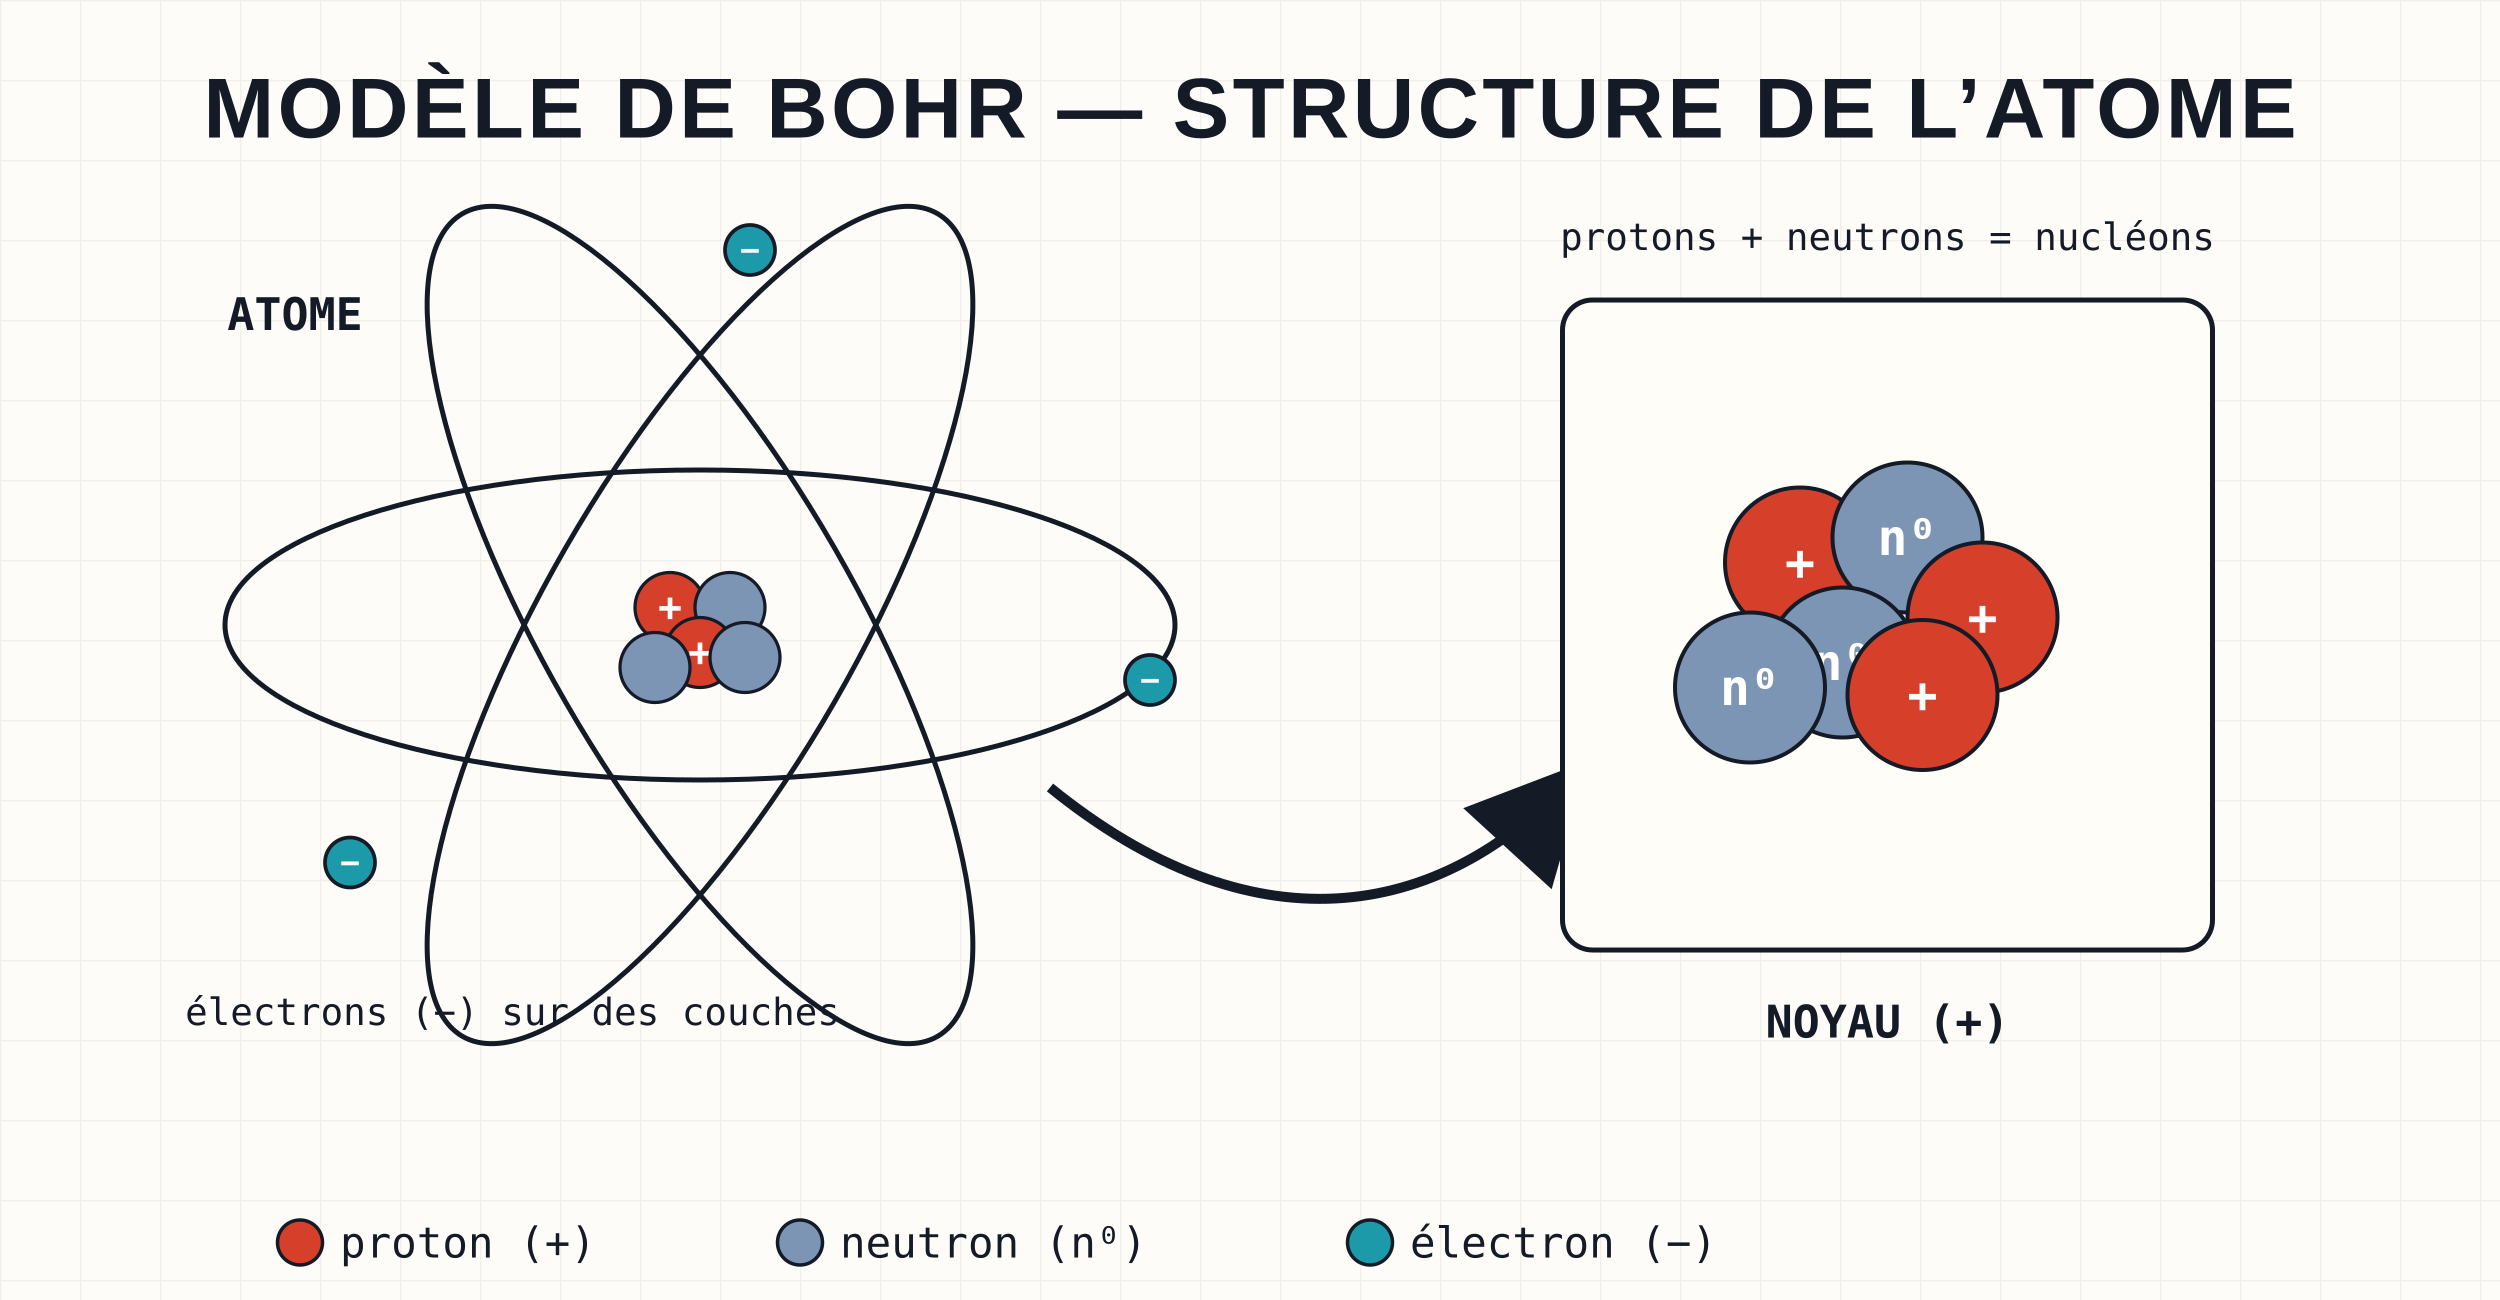
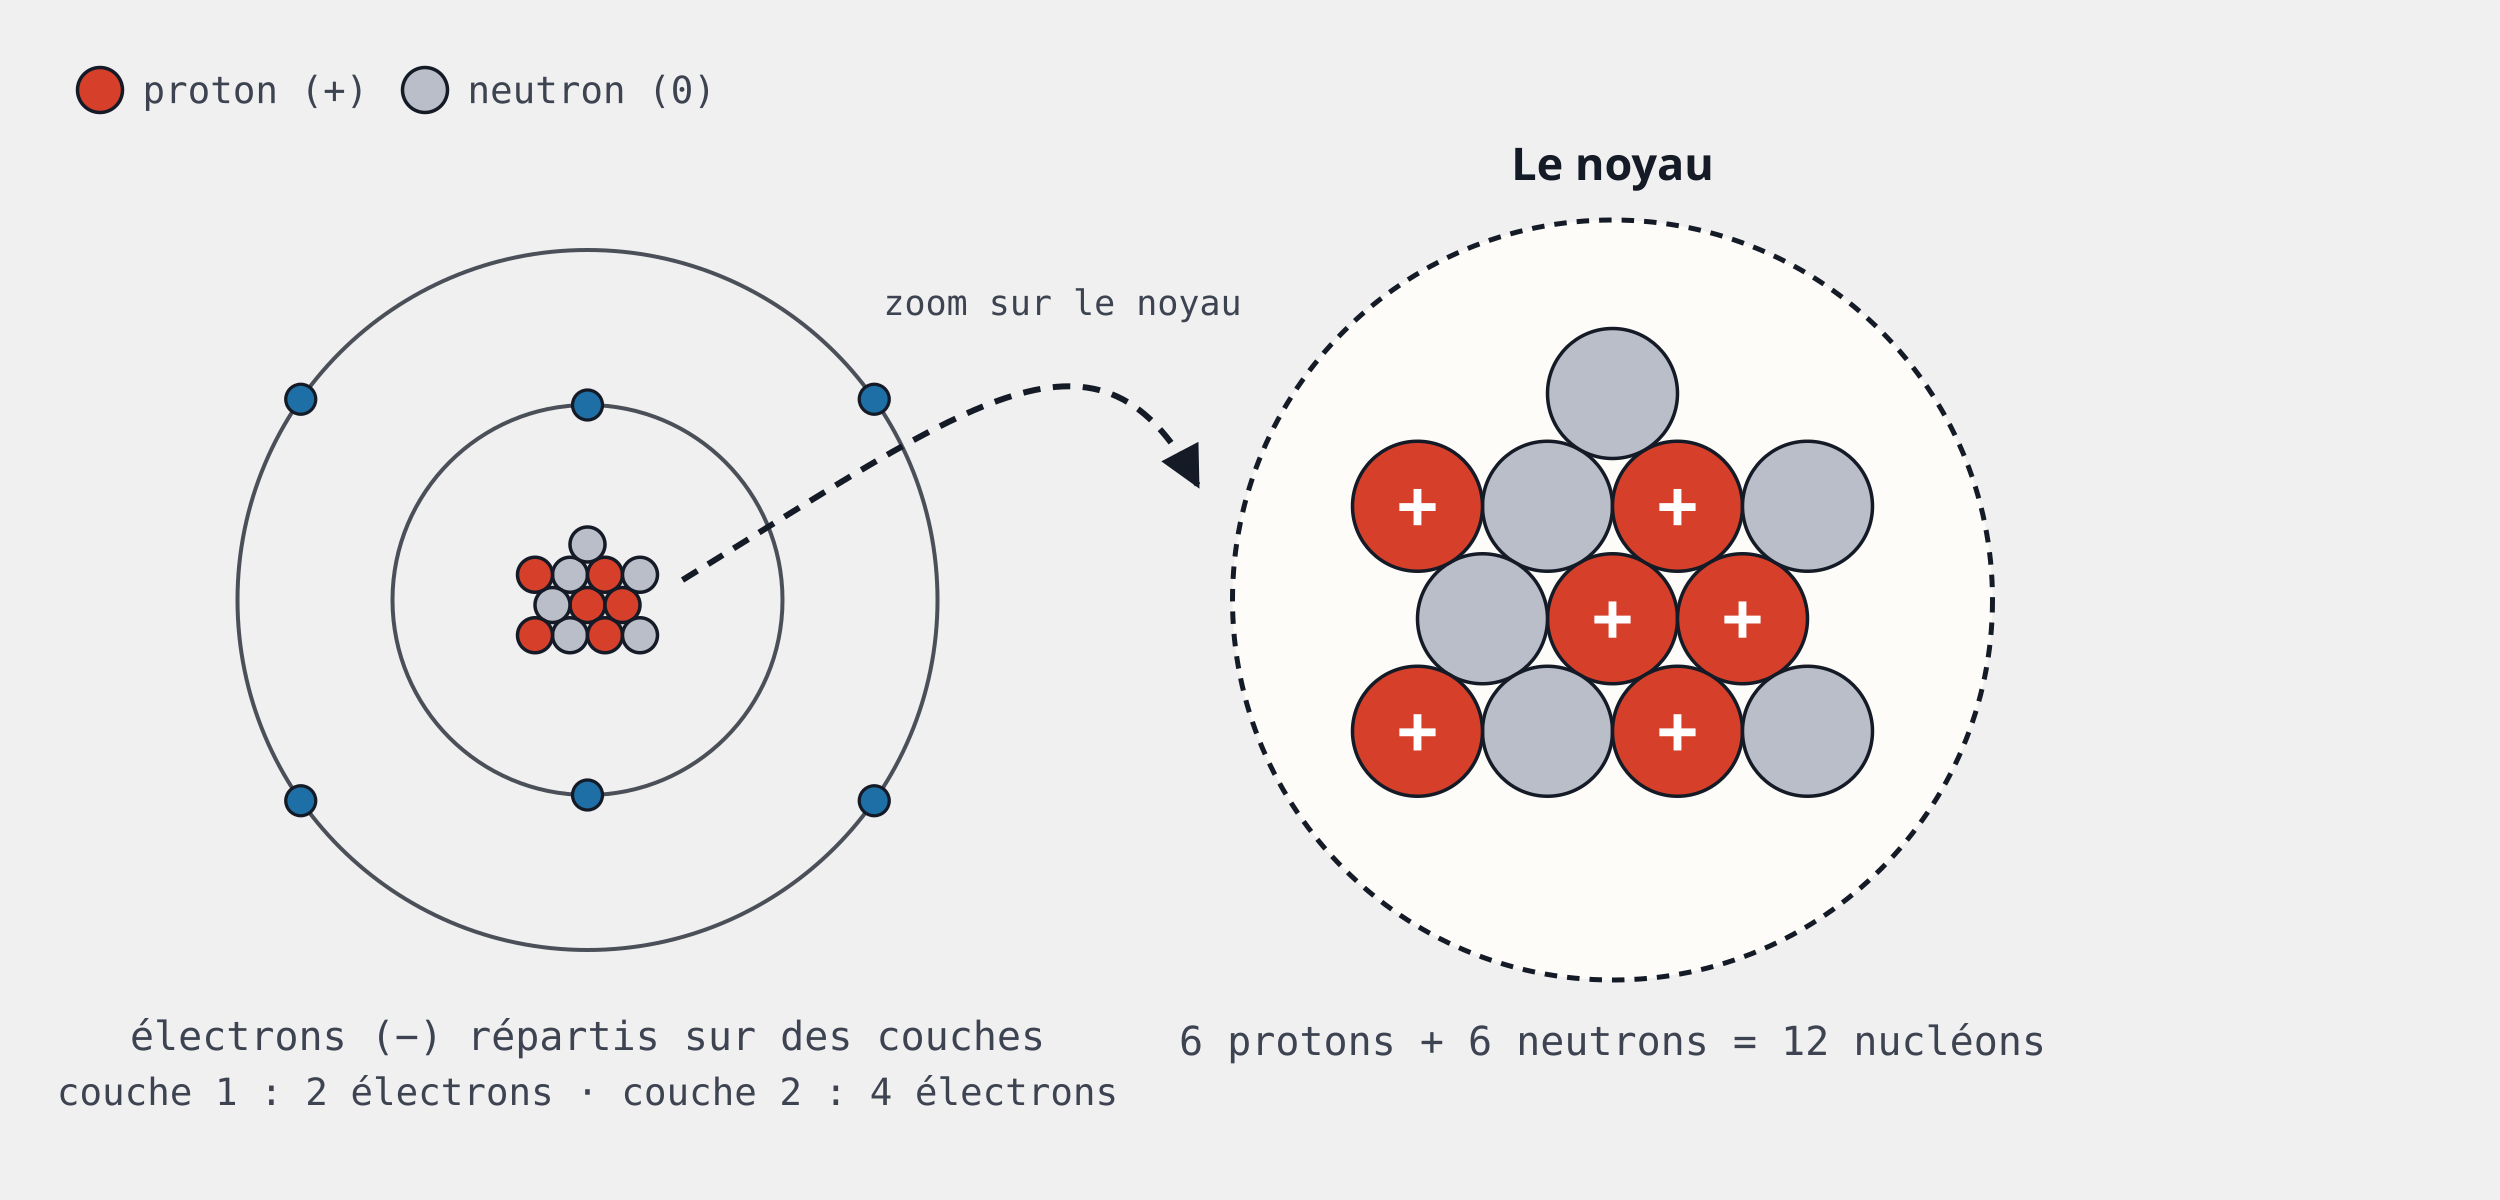
- <svg xmlns="http://www.w3.org/2000/svg" width="1000" height="520" viewBox="0 0 1000 520" role="img" aria-labelledby="title desc">
+ <svg xmlns="http://www.w3.org/2000/svg" width="1000" height="480" viewBox="0 0 1000 480" role="img" aria-labelledby="titre desc">
  <style>
- .bg { fill: #fdfcf8; }
- .grid { stroke: #e8e4d8; stroke-width:1; opacity:.55; }
- .txt { font-family: 'Space Grotesk', Arial, sans-serif; fill: #141a26; }
- .mono { font-family: 'IBM Plex Mono', Consolas, monospace; fill: #141a26; }
- .serif { font-family: 'Spectral', Georgia, serif; fill: #141a26; }
- .title { font-family:'Space Grotesk', Arial, sans-serif; font-weight:800; letter-spacing:.04em; fill:#141a26; }
- .small { font-size:14px; }
- .label { font-family:'IBM Plex Mono', Consolas, monospace; font-size:13px; fill:#6b6f7a; }
- .box { fill:#fffdf7; stroke:#141a26; stroke-width:2; }
- .dash { stroke-dasharray:8 8; }
- .beta { stroke:#1d9aaa; fill:none; } .alpha { stroke:#d6402b; fill:none; } .gamma { stroke:#4a3f9e; fill:none; } .gold { stroke:#b28a1d; fill:none; }
- </style>
+     .t  { font-family:'IBM Plex Mono',monospace; fill:#3d4351; }
+     .tt { font-family:'Space Grotesk',sans-serif; font-weight:700; fill:#141a26; }
+   </style>
  <defs>
-     <pattern id="grid" width="32" height="32" patternUnits="userSpaceOnUse">
-       <path d="M32 0H0V32" class="grid" fill="none" />
-     </pattern>
-     <marker id="arrInk" markerWidth="12" markerHeight="12" refX="10" refY="6" orient="auto">
-       <path d="M0,0 L12,6 L0,12 Z" fill="#141a26" />
-     </marker>
-     <marker id="arrA" markerWidth="12" markerHeight="12" refX="10" refY="6" orient="auto">
-       <path d="M0,0 L12,6 L0,12 Z" fill="#d6402b" />
-     </marker>
-     <marker id="arrB" markerWidth="12" markerHeight="12" refX="10" refY="6" orient="auto">
-       <path d="M0,0 L12,6 L0,12 Z" fill="#1d9aaa" />
-     </marker>
-     <marker id="arrG" markerWidth="12" markerHeight="12" refX="10" refY="6" orient="auto">
-       <path d="M0,0 L12,6 L0,12 Z" fill="#4a3f9e" />
-     </marker>
-     <marker id="arrGold" markerWidth="12" markerHeight="12" refX="10" refY="6" orient="auto">
-       <path d="M0,0 L12,6 L0,12 Z" fill="#b28a1d" />
+     <marker id="fz" viewBox="0 0 10 10" refX="9" refY="5" markerWidth="7" markerHeight="7" orient="auto-start-reverse">
+       <path d="M0,0 L10,5 L0,10 z" fill="#141a26" />
    </marker>
  </defs>
-   <rect class="bg" width="100%" height="100%" />
-   <rect width="100%" height="100%" fill="url(#grid)" />
-   <text x="500" y="55" class="title" font-size="34" text-anchor="middle">MODÈLE DE BOHR — STRUCTURE DE L’ATOME</text>
-   <text x="118" y="132" class="mono" font-size="18" text-anchor="middle" font-weight="700">ATOME</text>
-   <ellipse cx="280" cy="250" rx="190" ry="62" transform="rotate(0 280 250)" fill="none" stroke="#141a26" stroke-width="2" />
-   <ellipse cx="280" cy="250" rx="190" ry="62" transform="rotate(60 280 250)" fill="none" stroke="#141a26" stroke-width="2" />
-   <ellipse cx="280" cy="250" rx="190" ry="62" transform="rotate(120 280 250)" fill="none" stroke="#141a26" stroke-width="2" />
-   <circle cx="268" cy="243" r="14" fill="#d6402b" stroke="#141a26" stroke-width="1.3" />
-   <text x="268" y="249" class="txt" font-size="17" text-anchor="middle" font-weight="700" style="fill:#fff;">+</text>
-   <circle cx="292" cy="243" r="14" fill="#7d95b5" stroke="#141a26" stroke-width="1.3" />
-   <circle cx="280" cy="261" r="14" fill="#d6402b" stroke="#141a26" stroke-width="1.3" />
-   <text x="280" y="267" class="txt" font-size="17" text-anchor="middle" font-weight="700" style="fill:#fff;">+</text>
-   <circle cx="298" cy="263" r="14" fill="#7d95b5" stroke="#141a26" stroke-width="1.3" />
-   <circle cx="262" cy="267" r="14" fill="#7d95b5" stroke="#141a26" stroke-width="1.3" />
-   <circle cx="460" cy="272" r="10" fill="#1d9aaa" stroke="#141a26" stroke-width="1.5" />
-   <text x="460" y="277" class="txt" font-size="14" text-anchor="middle" font-weight="700" style="fill:#fff;">−</text>
-   <circle cx="140" cy="345" r="10" fill="#1d9aaa" stroke="#141a26" stroke-width="1.5" />
-   <text x="140" y="350" class="txt" font-size="14" text-anchor="middle" font-weight="700" style="fill:#fff;">−</text>
-   <circle cx="300" cy="100" r="10" fill="#1d9aaa" stroke="#141a26" stroke-width="1.5" />
-   <text x="300" y="105" class="txt" font-size="14" text-anchor="middle" font-weight="700" style="fill:#fff;">−</text>
-   <path d="M420 315 C500 380 575 370 630 310" stroke="#141a26" stroke-width="4" fill="none" marker-end="url(#arrInk)" />
-   <rect x="625" y="120" width="260" height="260" rx="12" fill="#fffdf7" stroke="#141a26" stroke-width="2" class="" />
-   <text x="755" y="415" class="mono" font-size="18" text-anchor="middle" font-weight="700">NOYAU (+)</text>
-   <circle cx="720" cy="225" r="30" fill="#d6402b" stroke="#141a26" stroke-width="1.6" />
-   <text x="720" y="232" class="mono" font-size="20" text-anchor="middle" font-weight="700" style="fill:#fff;">+</text>
-   <circle cx="763" cy="215" r="30" fill="#7d95b5" stroke="#141a26" stroke-width="1.6" />
-   <text x="763" y="222" class="mono" font-size="20" text-anchor="middle" font-weight="700" style="fill:#fff;">n⁰</text>
-   <circle cx="793" cy="247" r="30" fill="#d6402b" stroke="#141a26" stroke-width="1.6" />
-   <text x="793" y="254" class="mono" font-size="20" text-anchor="middle" font-weight="700" style="fill:#fff;">+</text>
-   <circle cx="737" cy="265" r="30" fill="#7d95b5" stroke="#141a26" stroke-width="1.6" />
-   <text x="737" y="272" class="mono" font-size="20" text-anchor="middle" font-weight="700" style="fill:#fff;">n⁰</text>
-   <circle cx="769" cy="278" r="30" fill="#d6402b" stroke="#141a26" stroke-width="1.6" />
-   <text x="769" y="285" class="mono" font-size="20" text-anchor="middle" font-weight="700" style="fill:#fff;">+</text>
-   <circle cx="700" cy="275" r="30" fill="#7d95b5" stroke="#141a26" stroke-width="1.6" />
-   <text x="700" y="282" class="mono" font-size="20" text-anchor="middle" font-weight="700" style="fill:#fff;">n⁰</text>
-   <text x="205" y="410" class="mono" font-size="15" text-anchor="middle">électrons (−) sur des couches</text>
-   <text x="755" y="100" class="mono" font-size="15" text-anchor="middle">protons + neutrons = nucléons</text>
-   <g font-family="'IBM Plex Mono', monospace" font-size="17">
-     <circle cx="120" cy="497" r="9" fill="#d6402b" stroke="#141a26" stroke-width="1.4" />
-     <text x="136" y="503" fill="#141a26">proton (+)</text>
-     <circle cx="320" cy="497" r="9" fill="#7d95b5" stroke="#141a26" stroke-width="1.4" />
-     <text x="336" y="503" fill="#141a26">neutron (n⁰)</text>
-     <circle cx="548" cy="497" r="9" fill="#1d9aaa" stroke="#141a26" stroke-width="1.4" />
-     <text x="564" y="503" fill="#141a26">électron (−)</text>
+   <circle cx="235" cy="240" r="78" fill="none" stroke="#141a26" stroke-width="1.6" opacity=".75" />
+   <circle cx="235" cy="240" r="140" fill="none" stroke="#141a26" stroke-width="1.6" opacity=".75" />
+   <circle cx="235.0" cy="162.0" r="6" fill="#1d6fa5" stroke="#141a26" stroke-width="1.3" />
+   <circle cx="235.0" cy="318.0" r="6" fill="#1d6fa5" stroke="#141a26" stroke-width="1.3" />
+   <circle cx="349.7" cy="159.7" r="6" fill="#1d6fa5" stroke="#141a26" stroke-width="1.3" />
+   <circle cx="349.7" cy="320.3" r="6" fill="#1d6fa5" stroke="#141a26" stroke-width="1.3" />
+   <circle cx="120.3" cy="320.3" r="6" fill="#1d6fa5" stroke="#141a26" stroke-width="1.3" />
+   <circle cx="120.3" cy="159.7" r="6" fill="#1d6fa5" stroke="#141a26" stroke-width="1.3" />
+   <circle cx="235.0" cy="242.0" r="7" fill="#d6402b" stroke="#141a26" stroke-width="1.4" />
+   <circle cx="228.0" cy="229.9" r="7" fill="#b9bec9" stroke="#141a26" stroke-width="1.4" />
+   <circle cx="242.0" cy="229.9" r="7" fill="#d6402b" stroke="#141a26" stroke-width="1.4" />
+   <circle cx="228.0" cy="254.1" r="7" fill="#b9bec9" stroke="#141a26" stroke-width="1.4" />
+   <circle cx="242.0" cy="254.1" r="7" fill="#d6402b" stroke="#141a26" stroke-width="1.4" />
+   <circle cx="221.0" cy="242.0" r="7" fill="#b9bec9" stroke="#141a26" stroke-width="1.4" />
+   <circle cx="249.0" cy="242.0" r="7" fill="#d6402b" stroke="#141a26" stroke-width="1.4" />
+   <circle cx="235.0" cy="217.8" r="7" fill="#b9bec9" stroke="#141a26" stroke-width="1.4" />
+   <circle cx="214.0" cy="229.9" r="7" fill="#d6402b" stroke="#141a26" stroke-width="1.4" />
+   <circle cx="256.0" cy="229.9" r="7" fill="#b9bec9" stroke="#141a26" stroke-width="1.4" />
+   <circle cx="214.0" cy="254.1" r="7" fill="#d6402b" stroke="#141a26" stroke-width="1.4" />
+   <circle cx="256.0" cy="254.1" r="7" fill="#b9bec9" stroke="#141a26" stroke-width="1.4" />
+   <text class="t" x="235" y="420" text-anchor="middle" font-size="16">électrons (−) répartis sur des couches</text>
+   <text class="t" x="235" y="442" text-anchor="middle" font-size="15">couche 1 : 2 électrons · couche 2 : 4 électrons</text>
+   <path d="M273,232 C 390,160 440,120 479,194" fill="none" stroke="#141a26" stroke-width="2.4" stroke-dasharray="7 5" marker-end="url(#fz)" />
+   <text class="t" x="425" y="126" text-anchor="middle" font-size="14">zoom sur le noyau</text>
+   <circle cx="645" cy="240" r="152" fill="#fdfcf8" stroke="#141a26" stroke-width="2" stroke-dasharray="5 4" />
+   <circle cx="645.0" cy="247.5" r="26" fill="#d6402b" stroke="#141a26" stroke-width="1.4" />
+   <text x="645.0" y="256.3" text-anchor="middle" font-family="'IBM Plex Mono',monospace" font-size="27" font-weight="700" fill="#fff">+</text>
+   <circle cx="619.0" cy="202.5" r="26" fill="#b9bec9" stroke="#141a26" stroke-width="1.4" />
+   <circle cx="671.0" cy="202.5" r="26" fill="#d6402b" stroke="#141a26" stroke-width="1.4" />
+   <text x="671.0" y="211.3" text-anchor="middle" font-family="'IBM Plex Mono',monospace" font-size="27" font-weight="700" fill="#fff">+</text>
+   <circle cx="593.0" cy="247.5" r="26" fill="#b9bec9" stroke="#141a26" stroke-width="1.4" />
+   <circle cx="697.0" cy="247.5" r="26" fill="#d6402b" stroke="#141a26" stroke-width="1.4" />
+   <text x="697.0" y="256.3" text-anchor="middle" font-family="'IBM Plex Mono',monospace" font-size="27" font-weight="700" fill="#fff">+</text>
+   <circle cx="619.0" cy="292.5" r="26" fill="#b9bec9" stroke="#141a26" stroke-width="1.4" />
+   <circle cx="671.0" cy="292.5" r="26" fill="#d6402b" stroke="#141a26" stroke-width="1.4" />
+   <text x="671.0" y="301.4" text-anchor="middle" font-family="'IBM Plex Mono',monospace" font-size="27" font-weight="700" fill="#fff">+</text>
+   <circle cx="645.0" cy="157.4" r="26" fill="#b9bec9" stroke="#141a26" stroke-width="1.4" />
+   <circle cx="567.0" cy="202.5" r="26" fill="#d6402b" stroke="#141a26" stroke-width="1.4" />
+   <text x="567.0" y="211.3" text-anchor="middle" font-family="'IBM Plex Mono',monospace" font-size="27" font-weight="700" fill="#fff">+</text>
+   <circle cx="723.0" cy="202.5" r="26" fill="#b9bec9" stroke="#141a26" stroke-width="1.4" />
+   <circle cx="567.0" cy="292.5" r="26" fill="#d6402b" stroke="#141a26" stroke-width="1.4" />
+   <text x="567.0" y="301.4" text-anchor="middle" font-family="'IBM Plex Mono',monospace" font-size="27" font-weight="700" fill="#fff">+</text>
+   <circle cx="723.0" cy="292.5" r="26" fill="#b9bec9" stroke="#141a26" stroke-width="1.4" />
+   <text class="tt" x="645" y="72" text-anchor="middle" font-size="18">Le noyau</text>
+   <text class="t" x="645" y="422" text-anchor="middle" font-size="16">6 protons + 6 neutrons = 12 nucléons</text>
+   <g font-family="'IBM Plex Mono',monospace" font-size="15" fill="#3d4351">
+     <circle cx="40" cy="36" r="9" fill="#d6402b" stroke="#141a26" stroke-width="1.4" />
+     <text x="57" y="41.25">proton (+)</text>
+     <circle cx="170" cy="36" r="9" fill="#b9bec9" stroke="#141a26" stroke-width="1.4" />
+     <text x="187" y="41.25">neutron (0)</text>
  </g>
</svg>
